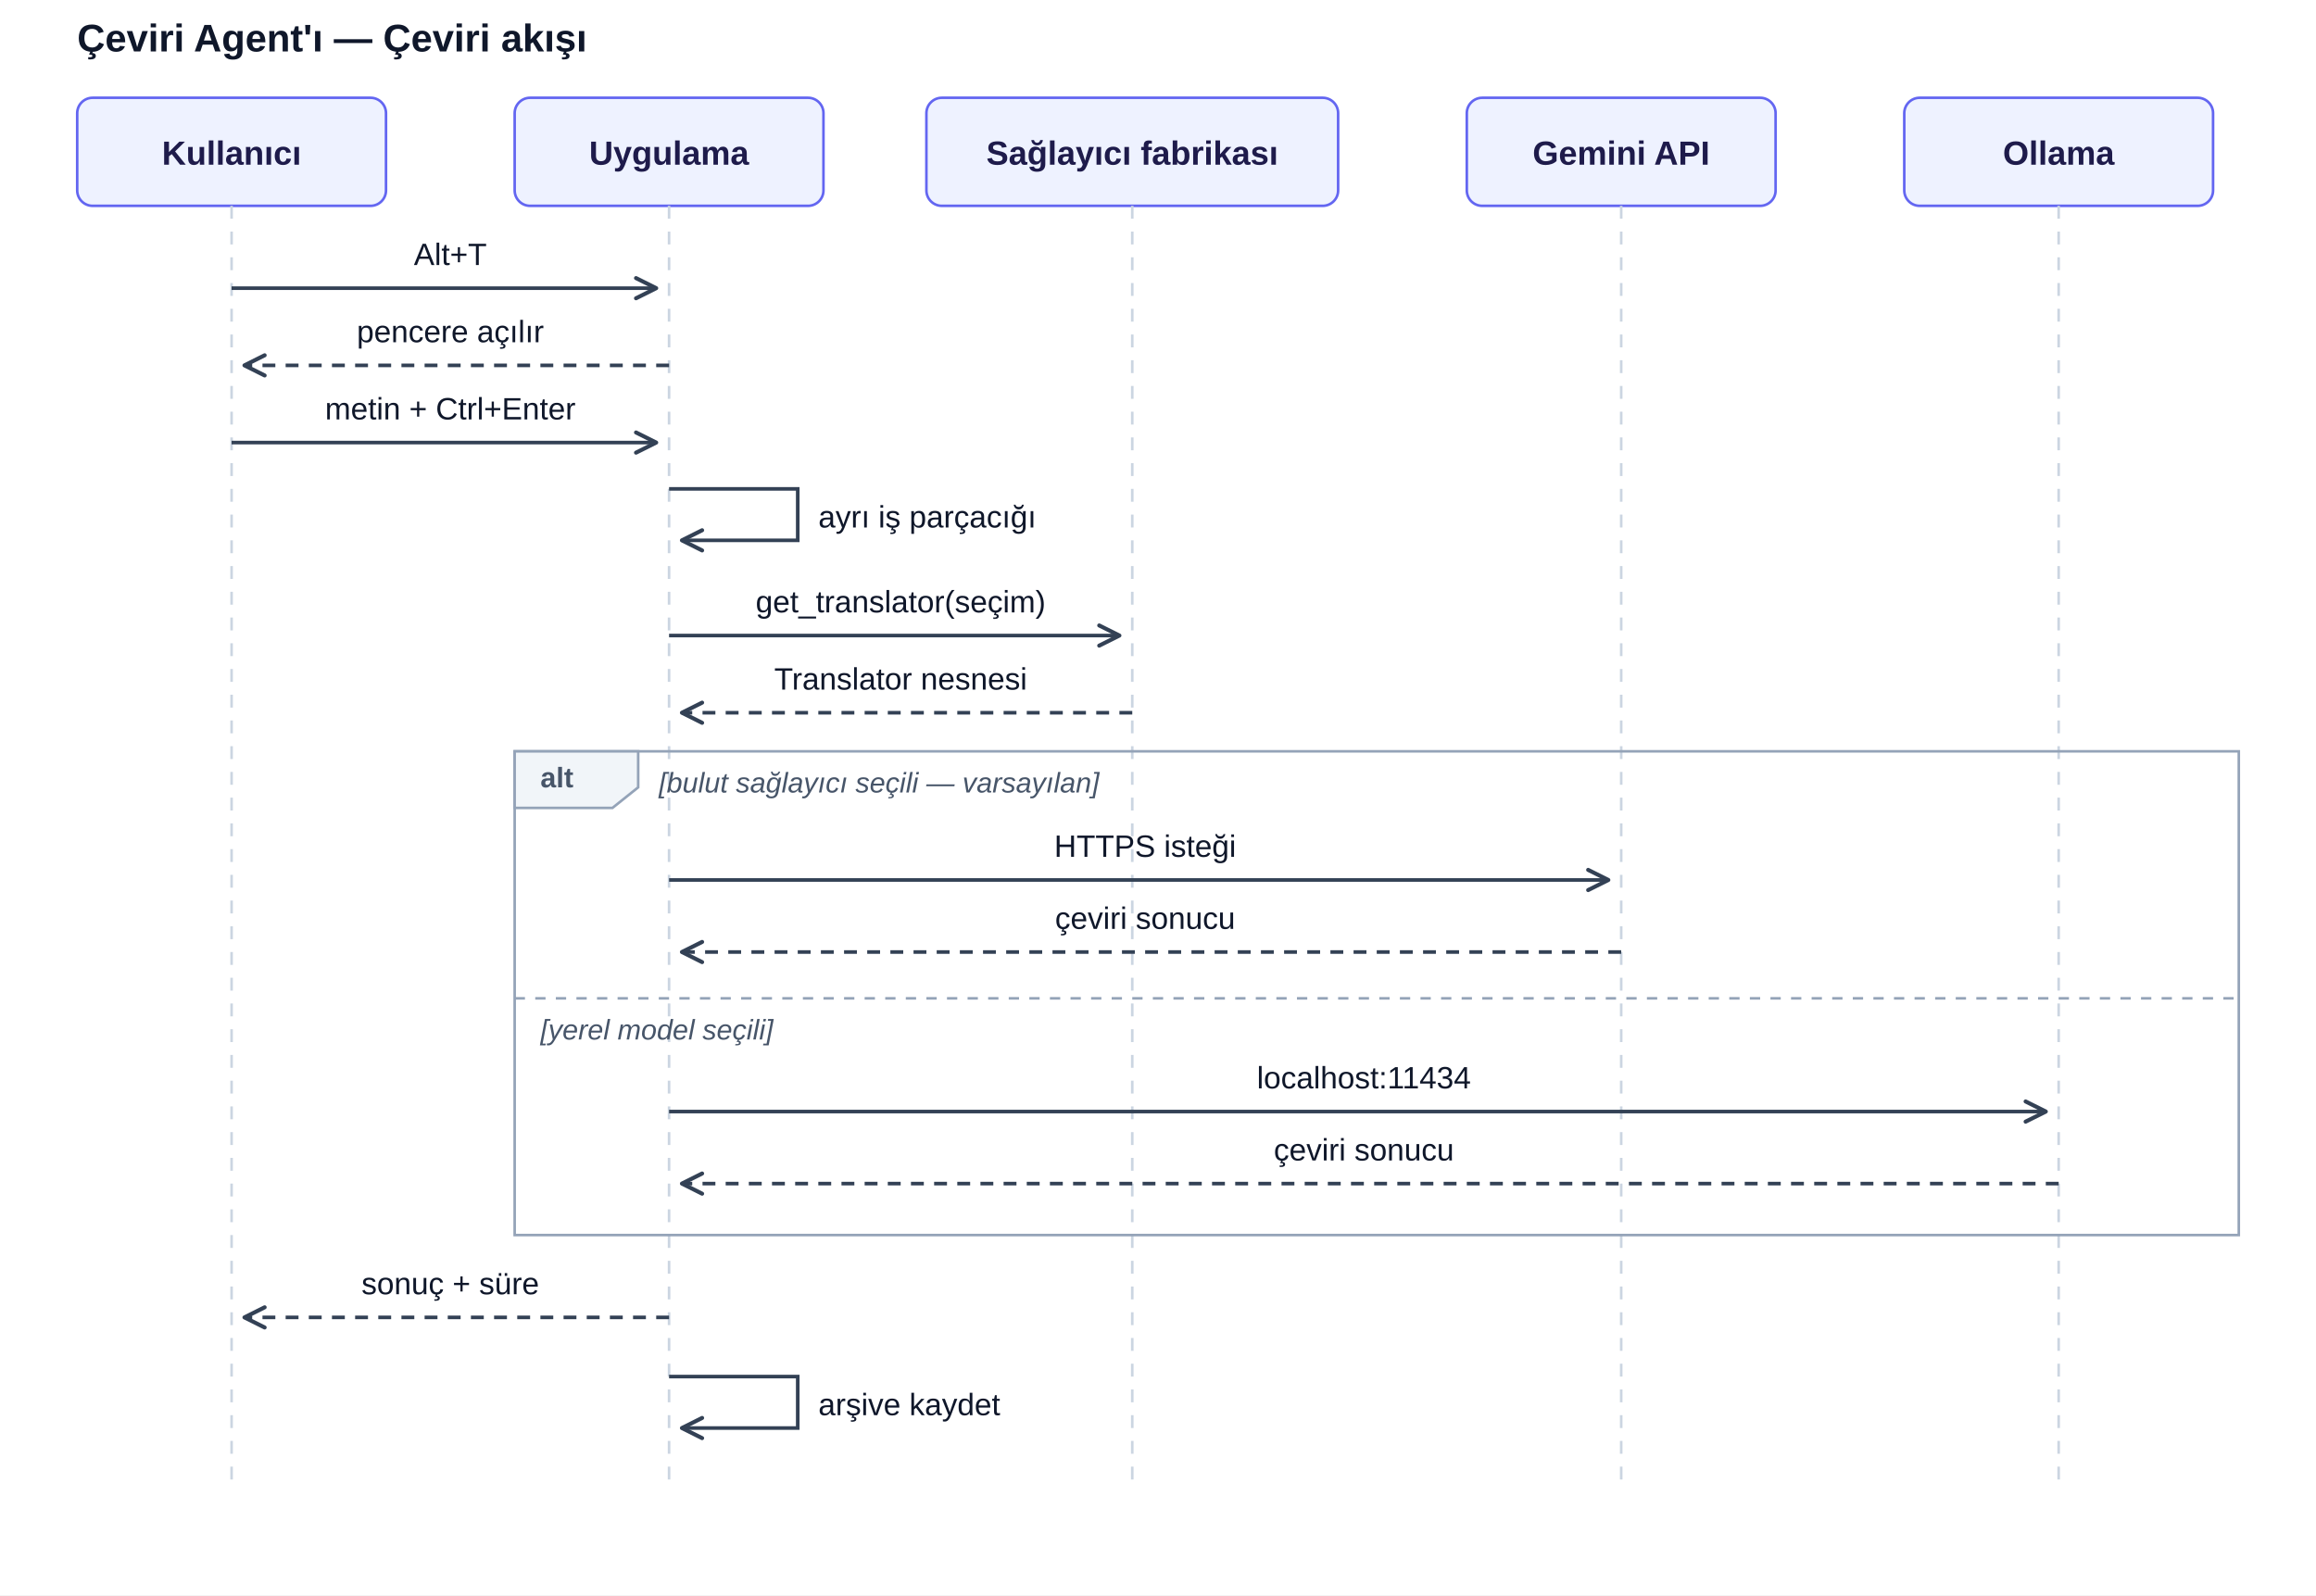
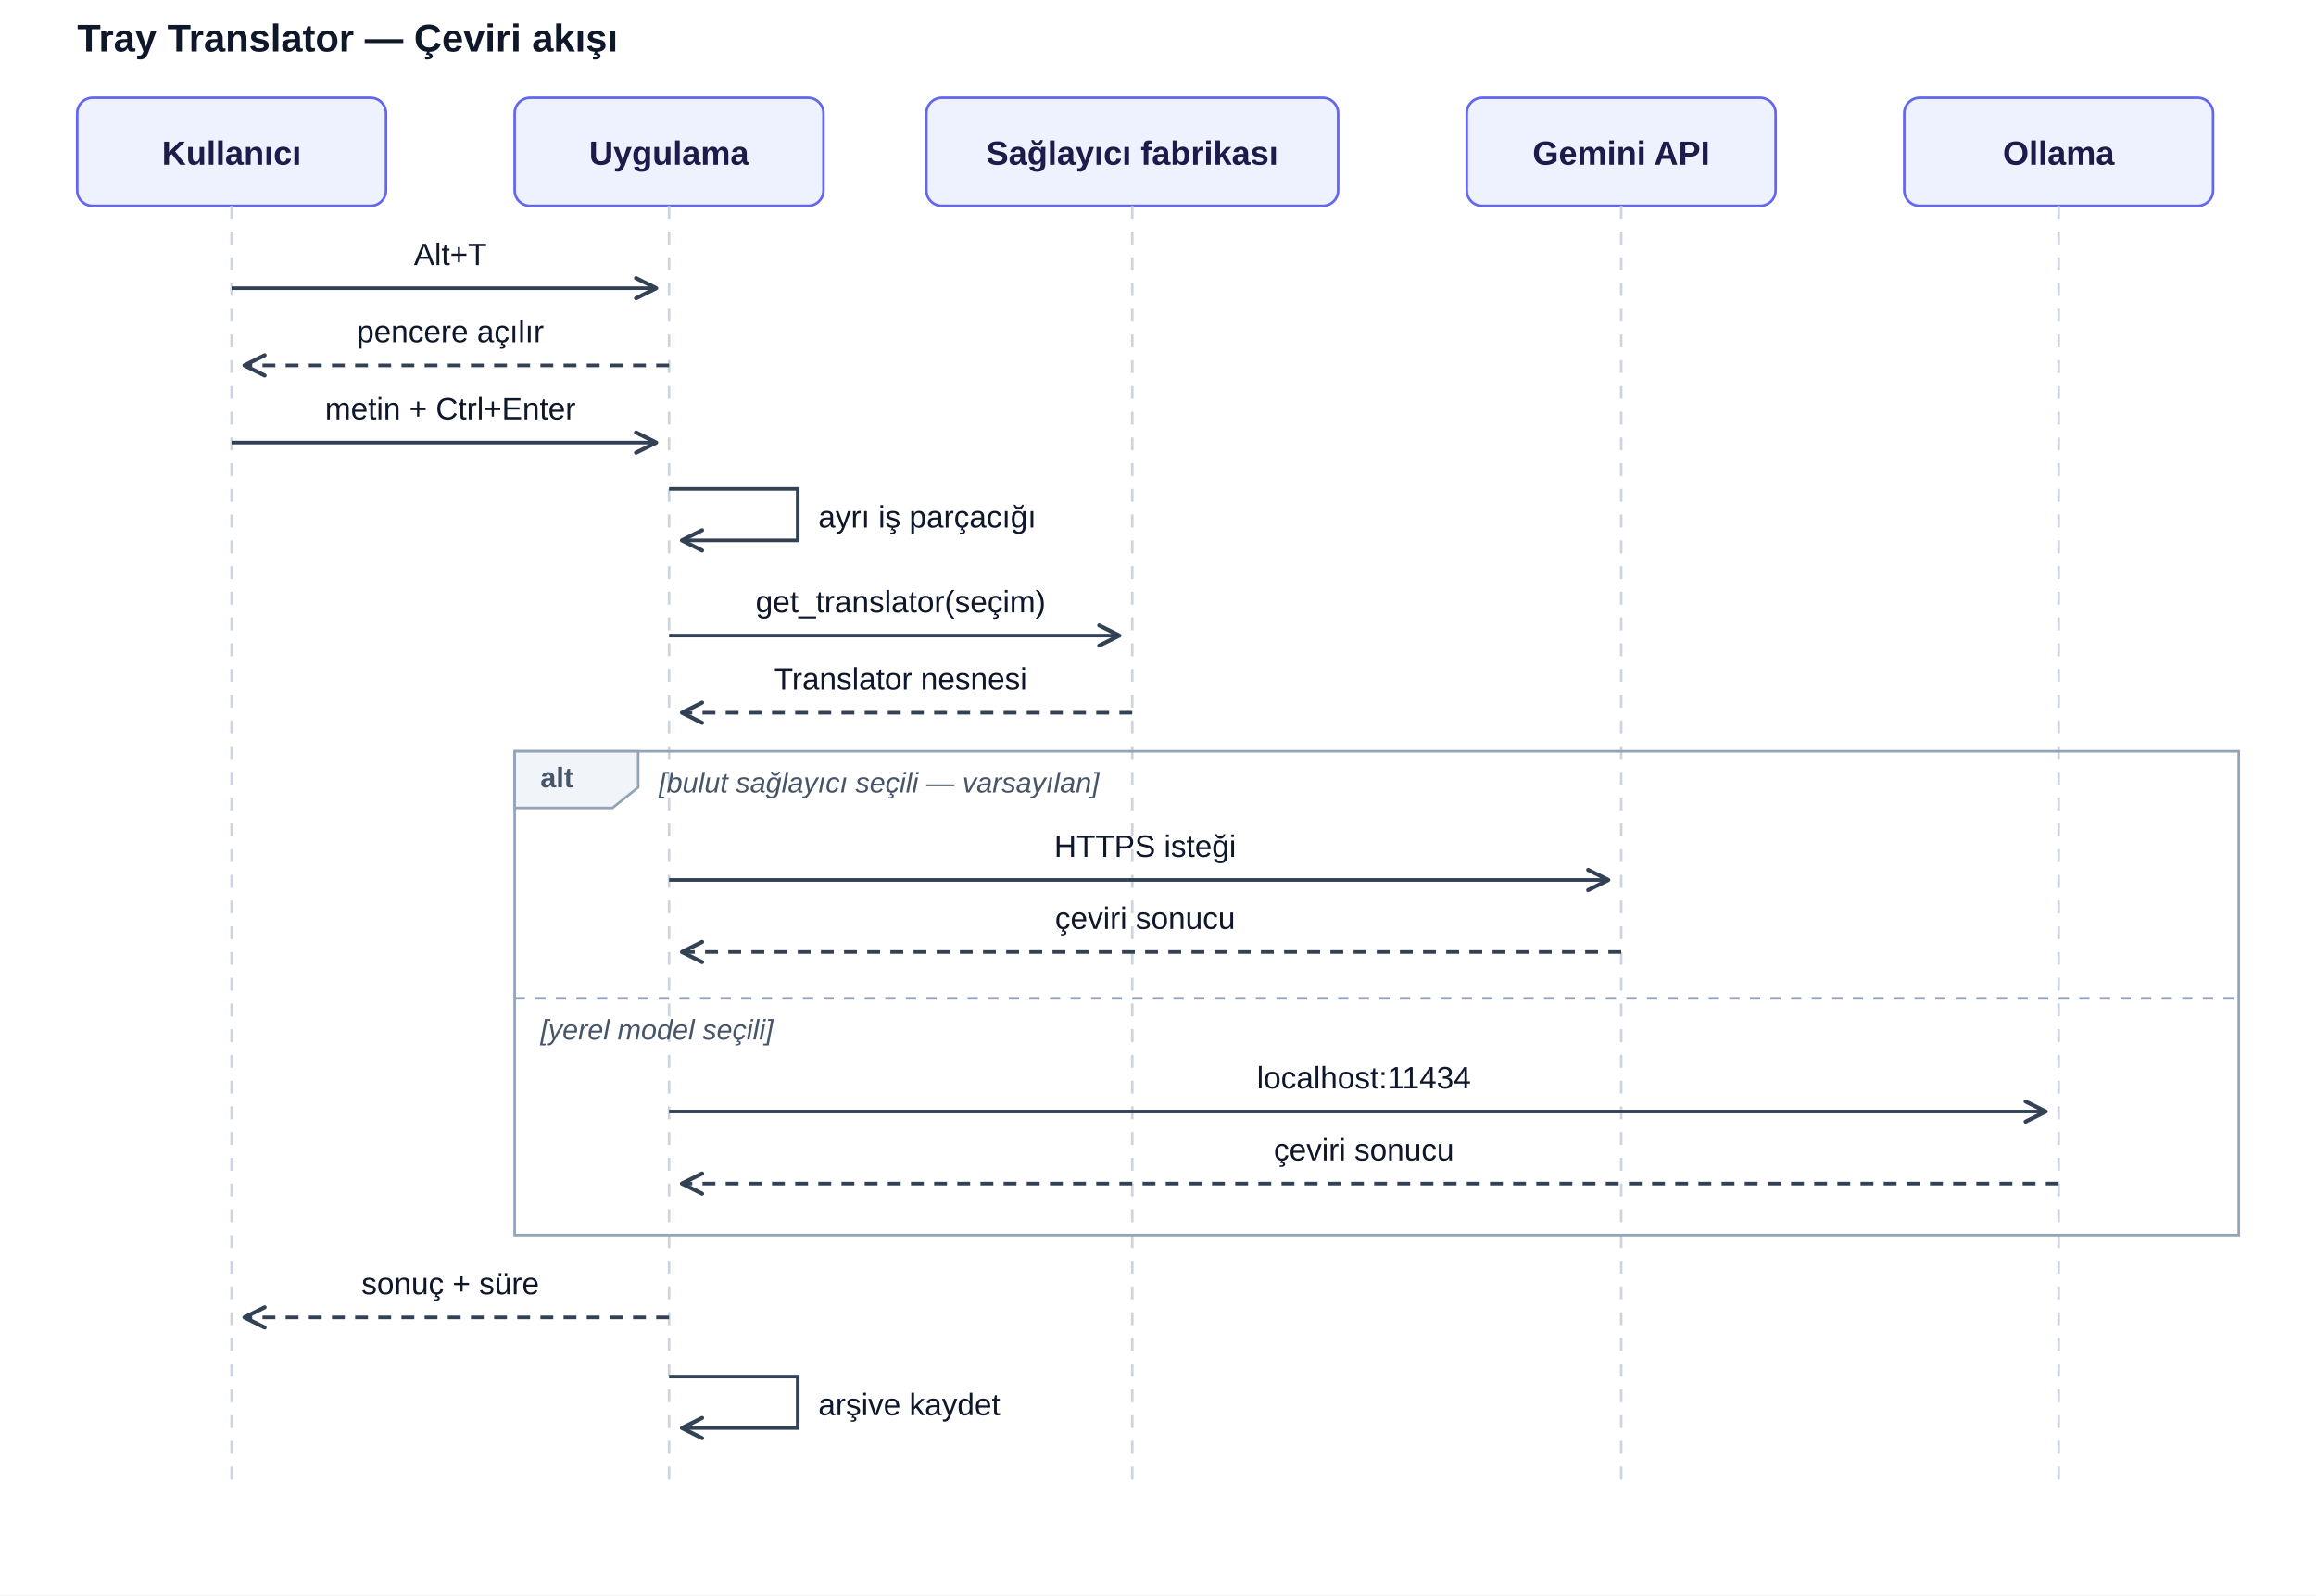
<svg xmlns="http://www.w3.org/2000/svg" viewBox="0 0 900 620" width="900" height="620" font-family="Segoe UI, Arial, sans-serif">
  <defs>
    <marker id="ok" viewBox="0 0 10 10" refX="9" refY="5" markerWidth="7" markerHeight="7" orient="auto-start-reverse">
      <path d="M1 1 L9 5 L1 9" fill="none" stroke="#334155" stroke-width="1.6" stroke-linecap="round" stroke-linejoin="round" />
    </marker>
  </defs>
  <rect x="0" y="0" width="900" height="620" fill="#ffffff" />
-   <text x="30" y="20" font-size="15" font-weight="600" fill="#0f172a">Çeviri Agent'ı — Çeviri akışı</text>
+   <text x="30" y="20" font-size="15" font-weight="600" fill="#0f172a">Tray Translator — Çeviri akışı</text>
  <g fill="#eef2ff" stroke="#6366f1" stroke-width="1">
    <rect x="30" y="38" width="120" height="42" rx="6" />
    <rect x="200" y="38" width="120" height="42" rx="6" />
    <rect x="360" y="38" width="160" height="42" rx="6" />
    <rect x="570" y="38" width="120" height="42" rx="6" />
    <rect x="740" y="38" width="120" height="42" rx="6" />
  </g>
  <g font-size="13" font-weight="600" fill="#1e1b4b" text-anchor="middle">
    <text x="90" y="64">Kullanıcı</text>
    <text x="260" y="64">Uygulama</text>
    <text x="440" y="64">Sağlayıcı fabrikası</text>
    <text x="630" y="64">Gemini API</text>
    <text x="800" y="64">Ollama</text>
  </g>
  <g stroke="#cbd5e1" stroke-width="1" stroke-dasharray="5 5">
    <line x1="90" y1="80" x2="90" y2="580" />
    <line x1="260" y1="80" x2="260" y2="580" />
    <line x1="440" y1="80" x2="440" y2="580" />
    <line x1="630" y1="80" x2="630" y2="580" />
    <line x1="800" y1="80" x2="800" y2="580" />
  </g>
  <g font-size="12" fill="#0f172a" text-anchor="middle">
    <text x="175" y="103">Alt+T</text>
    <text x="175" y="133">pencere açılır</text>
    <text x="175" y="163">metin + Ctrl+Enter</text>
    <text x="350" y="238">get_translator(seçim)</text>
    <text x="350" y="268">Translator nesnesi</text>
    <text x="445" y="333">HTTPS isteği</text>
    <text x="445" y="361">çeviri sonucu</text>
    <text x="530" y="423">localhost:11434</text>
    <text x="530" y="451">çeviri sonucu</text>
    <text x="175" y="503">sonuç + süre</text>
  </g>
  <g stroke="#334155" stroke-width="1.4" marker-end="url(#ok)">
    <line x1="90" y1="112" x2="255" y2="112" />
    <line x1="260" y1="142" x2="95" y2="142" stroke-dasharray="5 4" />
    <line x1="90" y1="172" x2="255" y2="172" />
    <line x1="260" y1="247" x2="435" y2="247" />
    <line x1="440" y1="277" x2="265" y2="277" stroke-dasharray="5 4" />
    <line x1="260" y1="342" x2="625" y2="342" />
    <line x1="630" y1="370" x2="265" y2="370" stroke-dasharray="5 4" />
    <line x1="260" y1="432" x2="795" y2="432" />
    <line x1="800" y1="460" x2="265" y2="460" stroke-dasharray="5 4" />
    <line x1="260" y1="512" x2="95" y2="512" stroke-dasharray="5 4" />
  </g>
  <path d="M260 190 L310 190 L310 210 L265 210" fill="none" stroke="#334155" stroke-width="1.4" marker-end="url(#ok)" />
  <text x="318" y="205" font-size="12" fill="#0f172a">ayrı iş parçacığı</text>
  <path d="M260 535 L310 535 L310 555 L265 555" fill="none" stroke="#334155" stroke-width="1.4" marker-end="url(#ok)" />
  <text x="318" y="550" font-size="12" fill="#0f172a">arşive kaydet</text>
  <rect x="200" y="292" width="670" height="188" fill="none" stroke="#94a3b8" stroke-width="1" />
  <path d="M200 292 L248 292 L248 306 L238 314 L200 314 Z" fill="#f1f5f9" stroke="#94a3b8" stroke-width="1" />
  <text x="210" y="306" font-size="11" font-weight="600" fill="#475569">alt</text>
  <line x1="200" y1="388" x2="870" y2="388" stroke="#94a3b8" stroke-width="1" stroke-dasharray="4 4" />
  <text x="256" y="308" font-size="11" font-style="italic" fill="#475569">[bulut sağlayıcı seçili — varsayılan]</text>
  <text x="210" y="404" font-size="11" font-style="italic" fill="#475569">[yerel model seçili]</text>
</svg>
